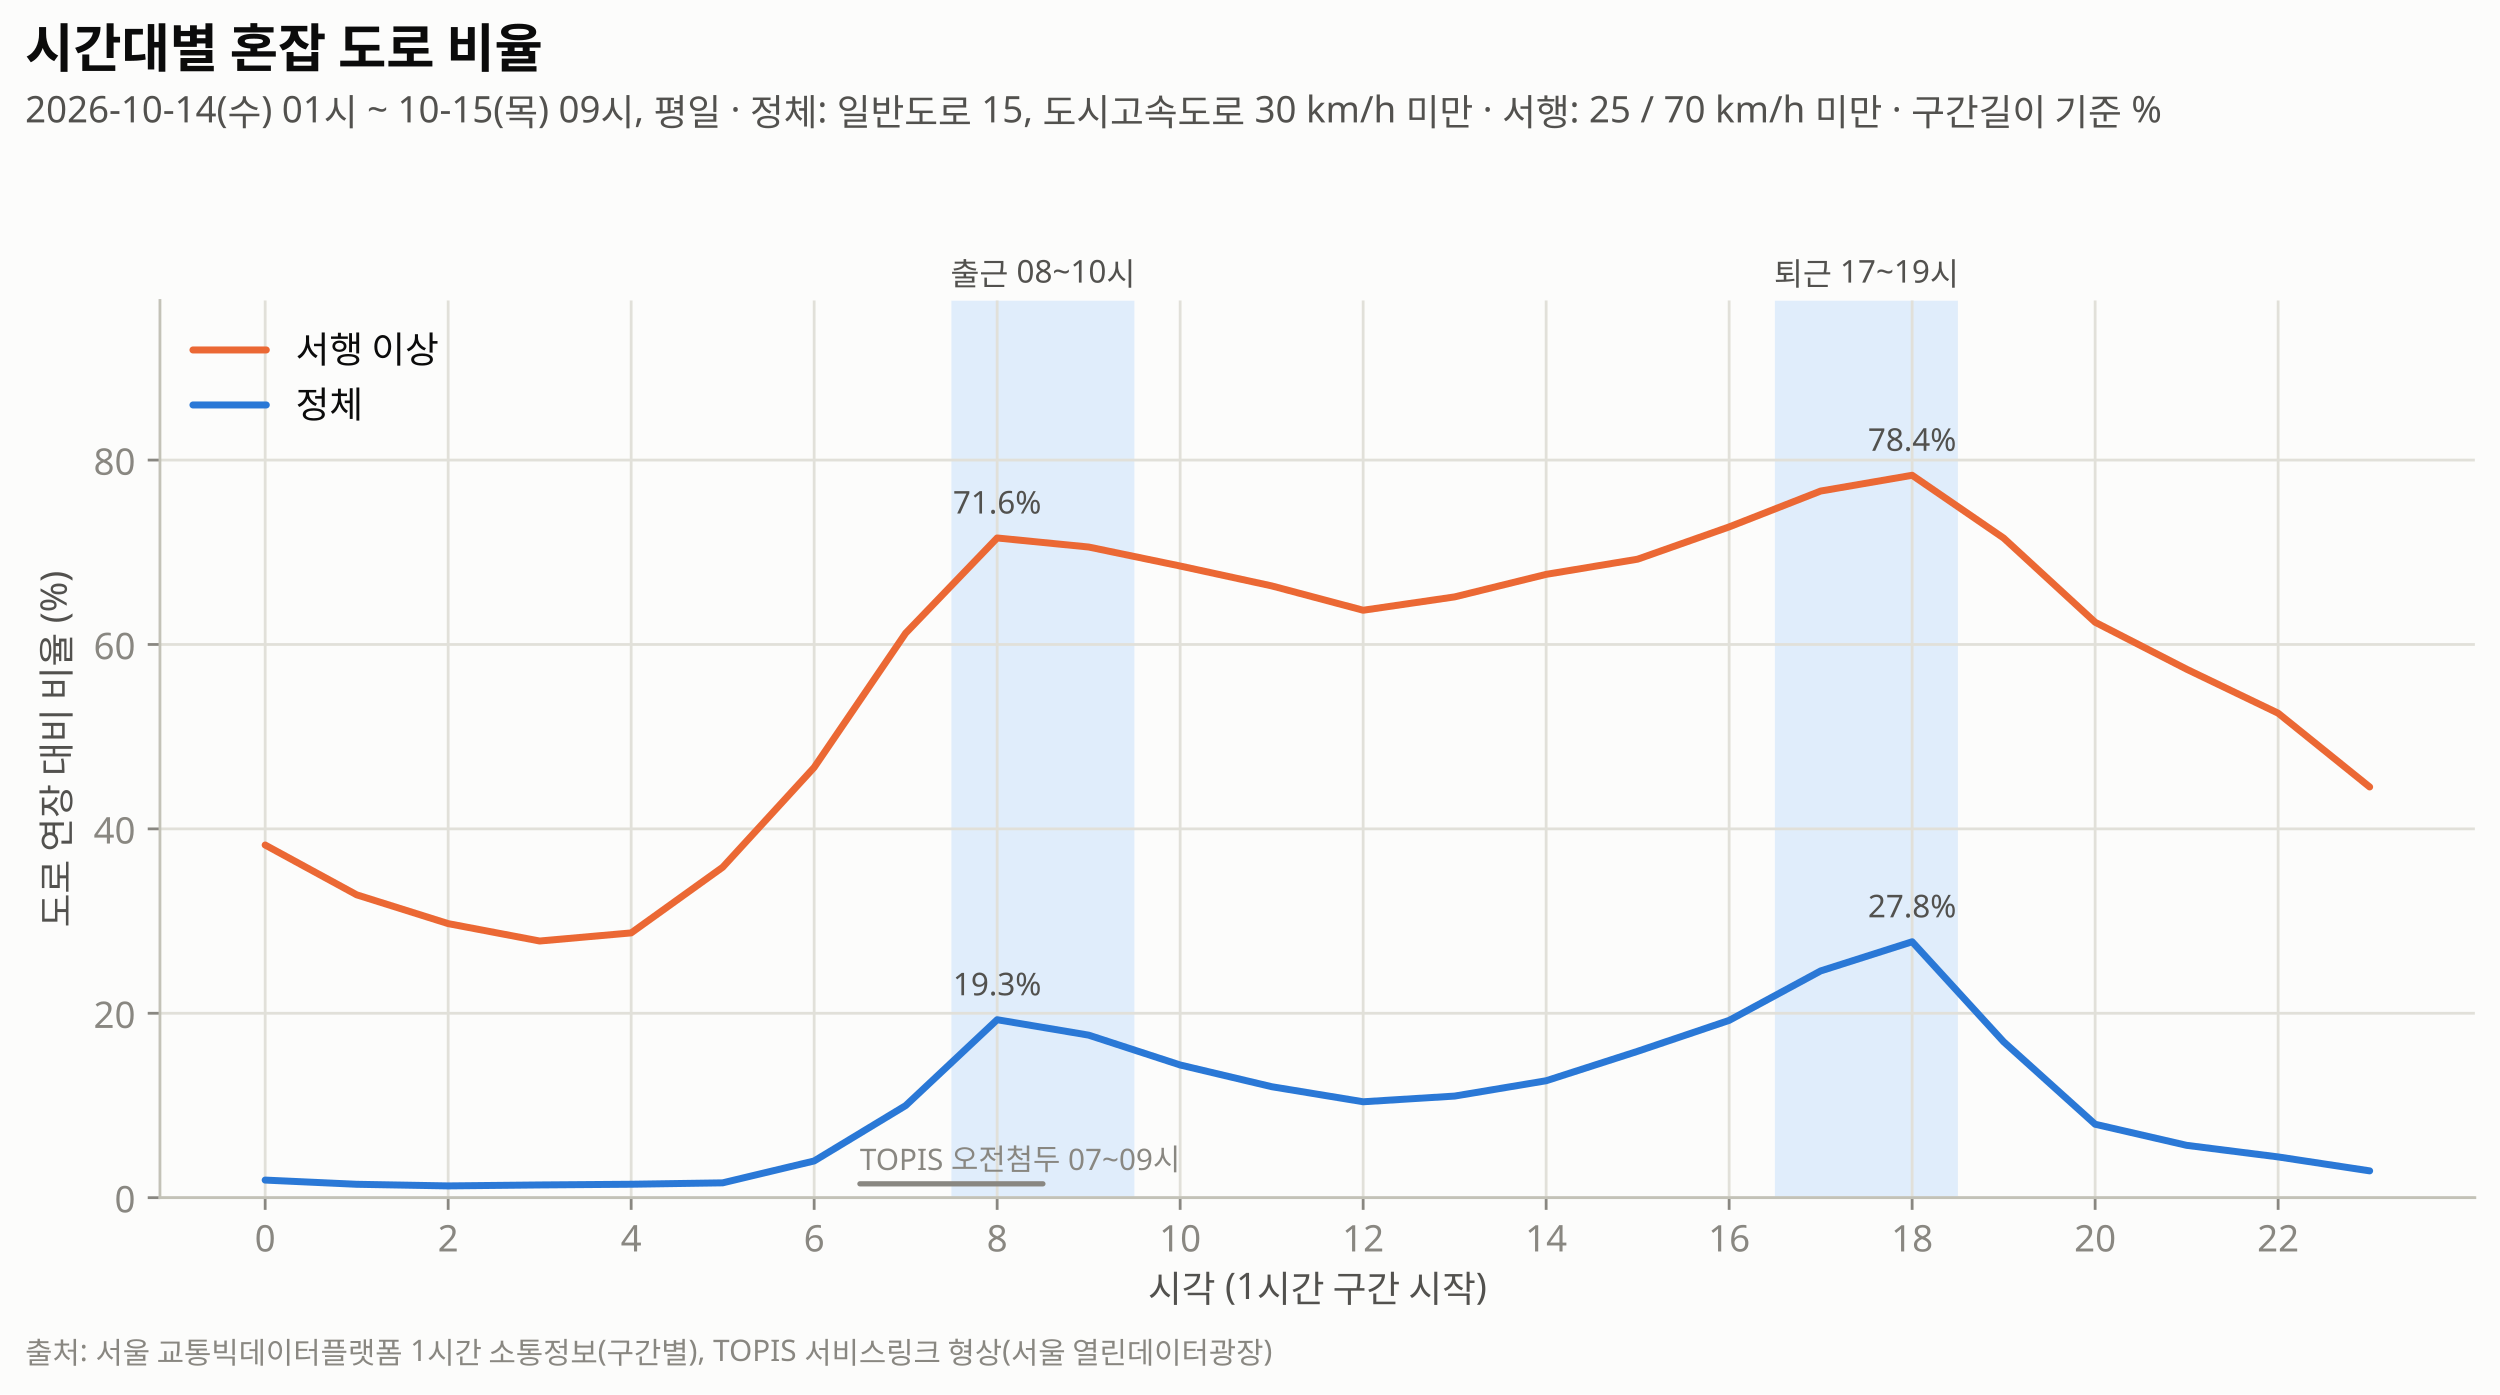
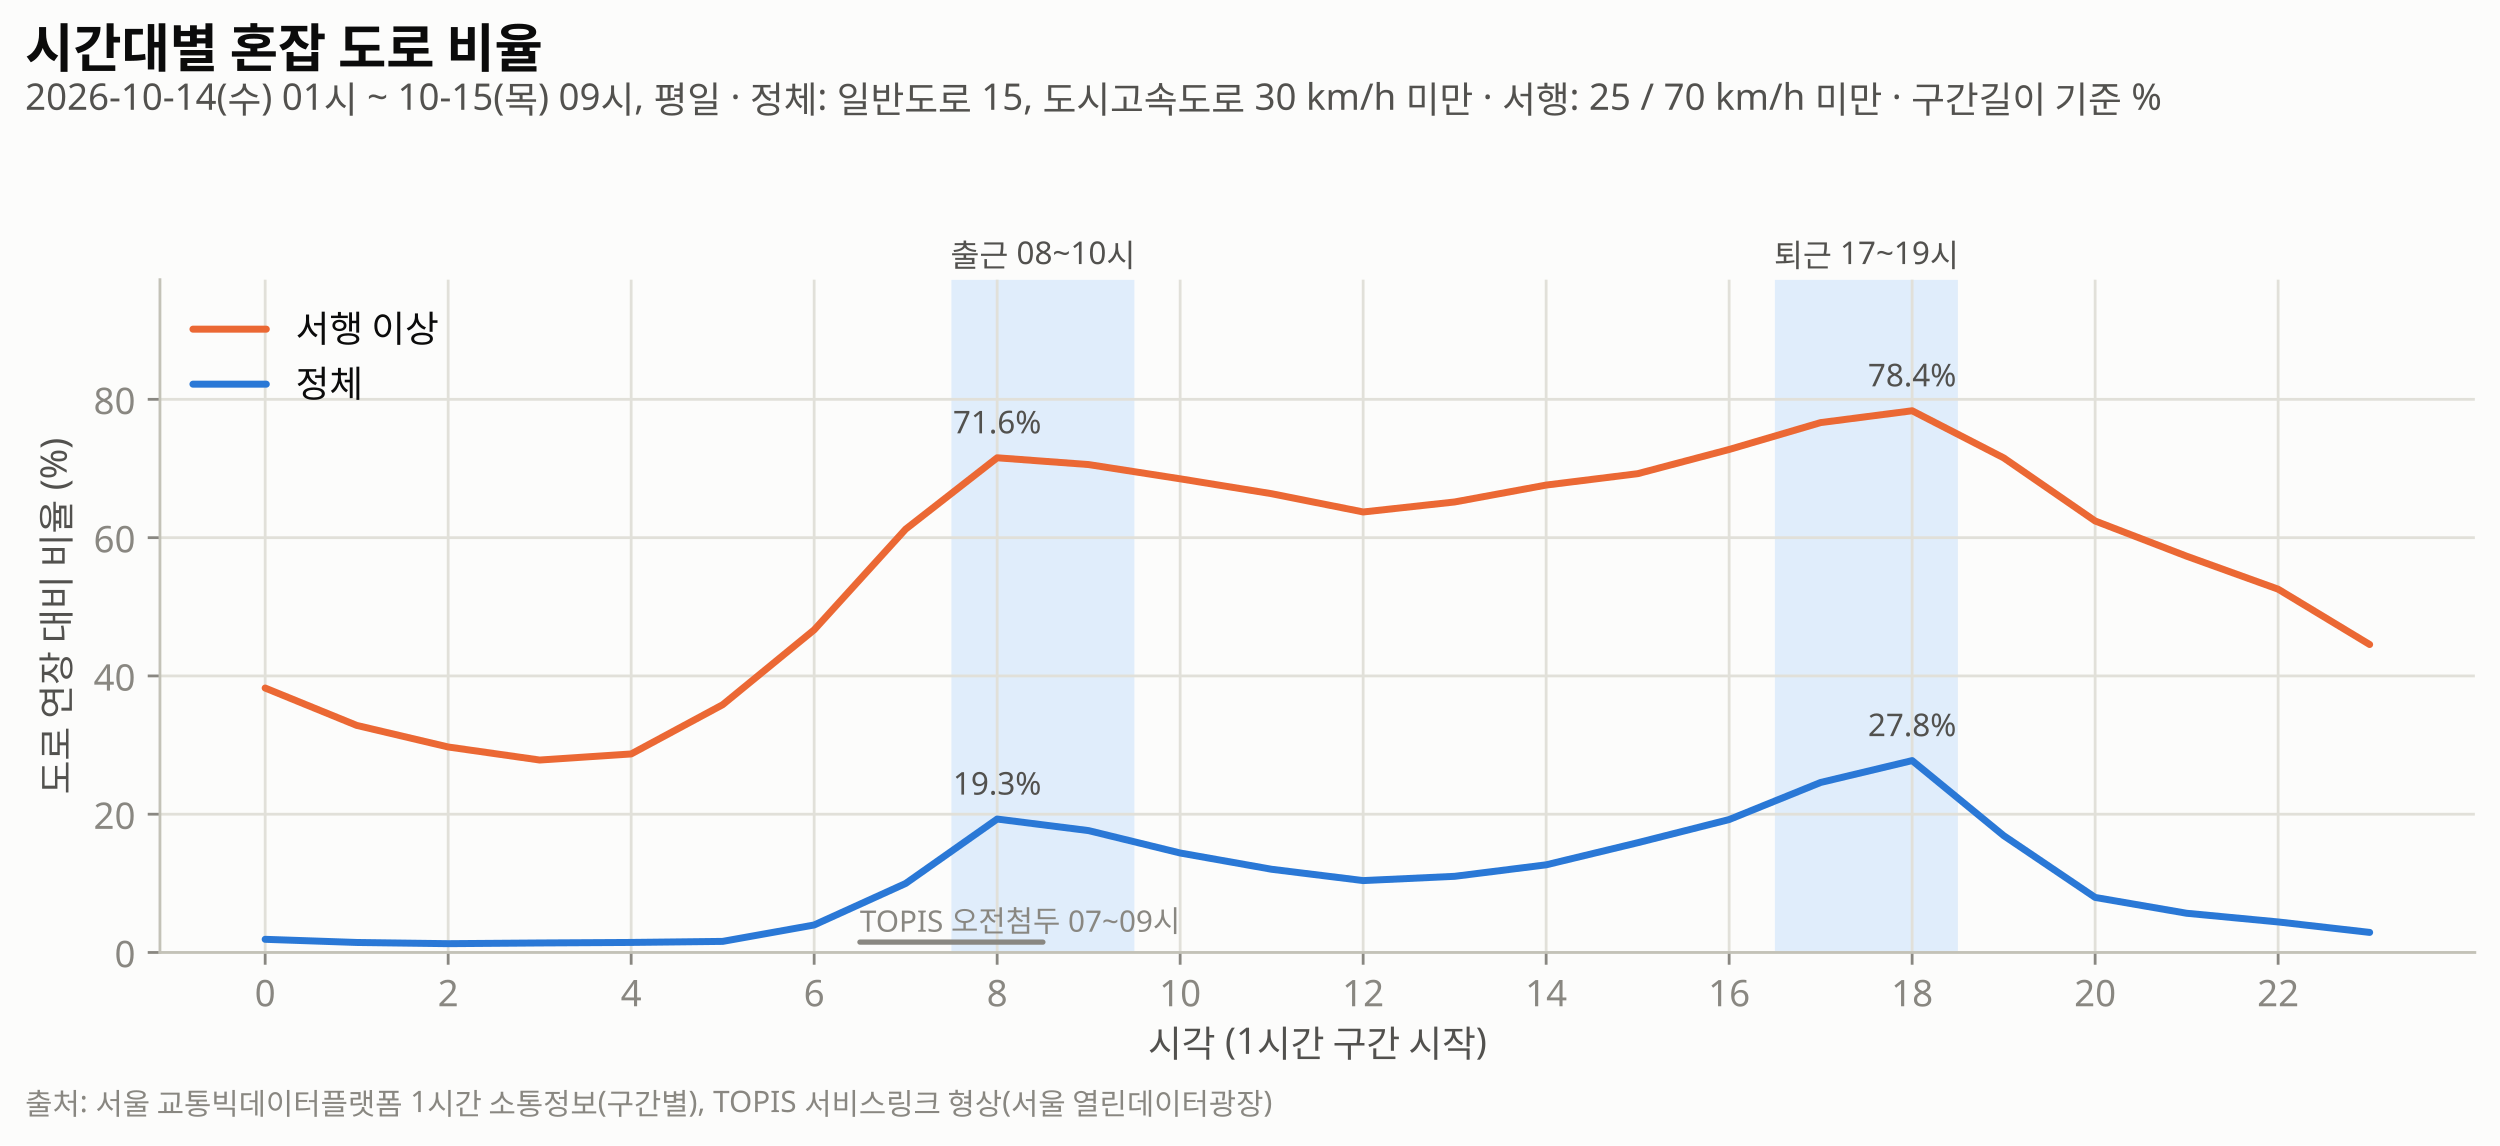
- <svg xmlns="http://www.w3.org/2000/svg" xmlns:xlink="http://www.w3.org/1999/xlink" width="715.86pt" height="399.312pt" viewBox="0 0 715.86 399.312" version="1.1">
+ <svg xmlns="http://www.w3.org/2000/svg" xmlns:xlink="http://www.w3.org/1999/xlink" width="715.86pt" height="328.032pt" viewBox="0 0 715.86 328.032" version="1.1">
  <defs>
    <style type="text/css">*{stroke-linejoin: round; stroke-linecap: butt}</style>
  </defs>
  <g id="figure_1">
    <g id="patch_1">
-       <path d="M 0 399.312  L 715.86 399.312  L 715.86 -0  L 0 -0  z " style="fill: #fcfcfb" />
+       <path d="M 0 328.032  L 715.86 328.032  L 715.86 0  L 0 0  z " style="fill: #fcfcfb" />
    </g>
    <g id="axes_1">
      <g id="patch_2">
-         <path d="M 45.8 342.94  L 708.66 342.94  L 708.66 86.034  L 45.8 86.034  z " style="fill: #fcfcfb" />
+         <path d="M 45.8 272.74  L 708.66 272.74  L 708.66 80.079  L 45.8 80.079  z " style="fill: #fcfcfb" />
      </g>
      <g id="patch_3">
-         <path d="M 272.43 342.94  L 324.83 342.94  L 324.83 86.034  L 272.43 86.034  z " clip-path="url(#p5ab2d3f8eb)" style="fill: #cde2fb; opacity: 0.6" />
+         <path d="M 272.43 272.74  L 324.83 272.74  L 324.83 80.079  L 272.43 80.079  z " clip-path="url(#p3b1c83fe3a)" style="fill: #cde2fb; opacity: 0.6" />
      </g>
      <g id="patch_4">
-         <path d="M 508.23 342.94  L 560.63 342.94  L 560.63 86.034  L 508.23 86.034  z " clip-path="url(#p5ab2d3f8eb)" style="fill: #cde2fb; opacity: 0.6" />
+         <path d="M 508.23 272.74  L 560.63 272.74  L 560.63 80.079  L 508.23 80.079  z " clip-path="url(#p3b1c83fe3a)" style="fill: #cde2fb; opacity: 0.6" />
      </g>
      <g id="matplotlib.axis_1">
        <g id="xtick_1">
          <g id="line2d_1">
-             <path d="M 75.93 342.94  L 75.93 86.034  " clip-path="url(#p5ab2d3f8eb)" style="fill: none; stroke: #e1e0d9; stroke-width: 0.8; stroke-linecap: round" />
+             <path d="M 75.93 272.74  L 75.93 80.079  " clip-path="url(#p3b1c83fe3a)" style="fill: none; stroke: #e1e0d9; stroke-width: 0.8; stroke-linecap: round" />
          </g>
          <g id="line2d_2">
            <defs>
-               <path id="mde8e714278" d="M 0 0  L 0 3.5  " style="stroke: #898781; stroke-width: 0.8" />
+               <path id="m277f0c1dc7" d="M 0 0  L 0 3.5  " style="stroke: #898781; stroke-width: 0.8" />
            </defs>
            <g>
-               <use xlink:href="#mde8e714278" x="75.93" y="342.94" style="fill: #898781; stroke: #898781; stroke-width: 0.8" />
+               <use xlink:href="#m277f0c1dc7" x="75.93" y="272.74" style="fill: #898781; stroke: #898781; stroke-width: 0.8" />
            </g>
          </g>
          <g id="text_1">
-             <text style="font-size: 10.5px; font-family: 'NanumGothic'; text-anchor: middle; fill: #898781" x="75.93" y="358.34" transform="rotate(-0 75.93 358.34)">0</text>
+             <text style="font-size: 10.5px; font-family: 'NanumGothic'; text-anchor: middle; fill: #898781" x="75.93" y="288.14" transform="rotate(-0 75.93 288.14)">0</text>
          </g>
        </g>
        <g id="xtick_2">
          <g id="line2d_3">
-             <path d="M 128.33 342.94  L 128.33 86.034  " clip-path="url(#p5ab2d3f8eb)" style="fill: none; stroke: #e1e0d9; stroke-width: 0.8; stroke-linecap: round" />
+             <path d="M 128.33 272.74  L 128.33 80.079  " clip-path="url(#p3b1c83fe3a)" style="fill: none; stroke: #e1e0d9; stroke-width: 0.8; stroke-linecap: round" />
          </g>
          <g id="line2d_4">
            <g>
-               <use xlink:href="#mde8e714278" x="128.33" y="342.94" style="fill: #898781; stroke: #898781; stroke-width: 0.8" />
+               <use xlink:href="#m277f0c1dc7" x="128.33" y="272.74" style="fill: #898781; stroke: #898781; stroke-width: 0.8" />
            </g>
          </g>
          <g id="text_2">
-             <text style="font-size: 10.5px; font-family: 'NanumGothic'; text-anchor: middle; fill: #898781" x="128.33" y="358.34" transform="rotate(-0 128.33 358.34)">2</text>
+             <text style="font-size: 10.5px; font-family: 'NanumGothic'; text-anchor: middle; fill: #898781" x="128.33" y="288.14" transform="rotate(-0 128.33 288.14)">2</text>
          </g>
        </g>
        <g id="xtick_3">
          <g id="line2d_5">
-             <path d="M 180.73 342.94  L 180.73 86.034  " clip-path="url(#p5ab2d3f8eb)" style="fill: none; stroke: #e1e0d9; stroke-width: 0.8; stroke-linecap: round" />
+             <path d="M 180.73 272.74  L 180.73 80.079  " clip-path="url(#p3b1c83fe3a)" style="fill: none; stroke: #e1e0d9; stroke-width: 0.8; stroke-linecap: round" />
          </g>
          <g id="line2d_6">
            <g>
-               <use xlink:href="#mde8e714278" x="180.73" y="342.94" style="fill: #898781; stroke: #898781; stroke-width: 0.8" />
+               <use xlink:href="#m277f0c1dc7" x="180.73" y="272.74" style="fill: #898781; stroke: #898781; stroke-width: 0.8" />
            </g>
          </g>
          <g id="text_3">
-             <text style="font-size: 10.5px; font-family: 'NanumGothic'; text-anchor: middle; fill: #898781" x="180.73" y="358.34" transform="rotate(-0 180.73 358.34)">4</text>
+             <text style="font-size: 10.5px; font-family: 'NanumGothic'; text-anchor: middle; fill: #898781" x="180.73" y="288.14" transform="rotate(-0 180.73 288.14)">4</text>
          </g>
        </g>
        <g id="xtick_4">
          <g id="line2d_7">
-             <path d="M 233.13 342.94  L 233.13 86.034  " clip-path="url(#p5ab2d3f8eb)" style="fill: none; stroke: #e1e0d9; stroke-width: 0.8; stroke-linecap: round" />
+             <path d="M 233.13 272.74  L 233.13 80.079  " clip-path="url(#p3b1c83fe3a)" style="fill: none; stroke: #e1e0d9; stroke-width: 0.8; stroke-linecap: round" />
          </g>
          <g id="line2d_8">
            <g>
-               <use xlink:href="#mde8e714278" x="233.13" y="342.94" style="fill: #898781; stroke: #898781; stroke-width: 0.8" />
+               <use xlink:href="#m277f0c1dc7" x="233.13" y="272.74" style="fill: #898781; stroke: #898781; stroke-width: 0.8" />
            </g>
          </g>
          <g id="text_4">
-             <text style="font-size: 10.5px; font-family: 'NanumGothic'; text-anchor: middle; fill: #898781" x="233.13" y="358.34" transform="rotate(-0 233.13 358.34)">6</text>
+             <text style="font-size: 10.5px; font-family: 'NanumGothic'; text-anchor: middle; fill: #898781" x="233.13" y="288.14" transform="rotate(-0 233.13 288.14)">6</text>
          </g>
        </g>
        <g id="xtick_5">
          <g id="line2d_9">
-             <path d="M 285.53 342.94  L 285.53 86.034  " clip-path="url(#p5ab2d3f8eb)" style="fill: none; stroke: #e1e0d9; stroke-width: 0.8; stroke-linecap: round" />
+             <path d="M 285.53 272.74  L 285.53 80.079  " clip-path="url(#p3b1c83fe3a)" style="fill: none; stroke: #e1e0d9; stroke-width: 0.8; stroke-linecap: round" />
          </g>
          <g id="line2d_10">
            <g>
-               <use xlink:href="#mde8e714278" x="285.53" y="342.94" style="fill: #898781; stroke: #898781; stroke-width: 0.8" />
+               <use xlink:href="#m277f0c1dc7" x="285.53" y="272.74" style="fill: #898781; stroke: #898781; stroke-width: 0.8" />
            </g>
          </g>
          <g id="text_5">
-             <text style="font-size: 10.5px; font-family: 'NanumGothic'; text-anchor: middle; fill: #898781" x="285.53" y="358.34" transform="rotate(-0 285.53 358.34)">8</text>
+             <text style="font-size: 10.5px; font-family: 'NanumGothic'; text-anchor: middle; fill: #898781" x="285.53" y="288.14" transform="rotate(-0 285.53 288.14)">8</text>
          </g>
        </g>
        <g id="xtick_6">
          <g id="line2d_11">
-             <path d="M 337.93 342.94  L 337.93 86.034  " clip-path="url(#p5ab2d3f8eb)" style="fill: none; stroke: #e1e0d9; stroke-width: 0.8; stroke-linecap: round" />
+             <path d="M 337.93 272.74  L 337.93 80.079  " clip-path="url(#p3b1c83fe3a)" style="fill: none; stroke: #e1e0d9; stroke-width: 0.8; stroke-linecap: round" />
          </g>
          <g id="line2d_12">
            <g>
-               <use xlink:href="#mde8e714278" x="337.93" y="342.94" style="fill: #898781; stroke: #898781; stroke-width: 0.8" />
+               <use xlink:href="#m277f0c1dc7" x="337.93" y="272.74" style="fill: #898781; stroke: #898781; stroke-width: 0.8" />
            </g>
          </g>
          <g id="text_6">
-             <text style="font-size: 10.5px; font-family: 'NanumGothic'; text-anchor: middle; fill: #898781" x="337.93" y="358.34" transform="rotate(-0 337.93 358.34)">10</text>
+             <text style="font-size: 10.5px; font-family: 'NanumGothic'; text-anchor: middle; fill: #898781" x="337.93" y="288.14" transform="rotate(-0 337.93 288.14)">10</text>
          </g>
        </g>
        <g id="xtick_7">
          <g id="line2d_13">
-             <path d="M 390.33 342.94  L 390.33 86.034  " clip-path="url(#p5ab2d3f8eb)" style="fill: none; stroke: #e1e0d9; stroke-width: 0.8; stroke-linecap: round" />
+             <path d="M 390.33 272.74  L 390.33 80.079  " clip-path="url(#p3b1c83fe3a)" style="fill: none; stroke: #e1e0d9; stroke-width: 0.8; stroke-linecap: round" />
          </g>
          <g id="line2d_14">
            <g>
-               <use xlink:href="#mde8e714278" x="390.33" y="342.94" style="fill: #898781; stroke: #898781; stroke-width: 0.8" />
+               <use xlink:href="#m277f0c1dc7" x="390.33" y="272.74" style="fill: #898781; stroke: #898781; stroke-width: 0.8" />
            </g>
          </g>
          <g id="text_7">
-             <text style="font-size: 10.5px; font-family: 'NanumGothic'; text-anchor: middle; fill: #898781" x="390.33" y="358.34" transform="rotate(-0 390.33 358.34)">12</text>
+             <text style="font-size: 10.5px; font-family: 'NanumGothic'; text-anchor: middle; fill: #898781" x="390.33" y="288.14" transform="rotate(-0 390.33 288.14)">12</text>
          </g>
        </g>
        <g id="xtick_8">
          <g id="line2d_15">
-             <path d="M 442.73 342.94  L 442.73 86.034  " clip-path="url(#p5ab2d3f8eb)" style="fill: none; stroke: #e1e0d9; stroke-width: 0.8; stroke-linecap: round" />
+             <path d="M 442.73 272.74  L 442.73 80.079  " clip-path="url(#p3b1c83fe3a)" style="fill: none; stroke: #e1e0d9; stroke-width: 0.8; stroke-linecap: round" />
          </g>
          <g id="line2d_16">
            <g>
-               <use xlink:href="#mde8e714278" x="442.73" y="342.94" style="fill: #898781; stroke: #898781; stroke-width: 0.8" />
+               <use xlink:href="#m277f0c1dc7" x="442.73" y="272.74" style="fill: #898781; stroke: #898781; stroke-width: 0.8" />
            </g>
          </g>
          <g id="text_8">
-             <text style="font-size: 10.5px; font-family: 'NanumGothic'; text-anchor: middle; fill: #898781" x="442.73" y="358.34" transform="rotate(-0 442.73 358.34)">14</text>
+             <text style="font-size: 10.5px; font-family: 'NanumGothic'; text-anchor: middle; fill: #898781" x="442.73" y="288.14" transform="rotate(-0 442.73 288.14)">14</text>
          </g>
        </g>
        <g id="xtick_9">
          <g id="line2d_17">
-             <path d="M 495.13 342.94  L 495.13 86.034  " clip-path="url(#p5ab2d3f8eb)" style="fill: none; stroke: #e1e0d9; stroke-width: 0.8; stroke-linecap: round" />
+             <path d="M 495.13 272.74  L 495.13 80.079  " clip-path="url(#p3b1c83fe3a)" style="fill: none; stroke: #e1e0d9; stroke-width: 0.8; stroke-linecap: round" />
          </g>
          <g id="line2d_18">
            <g>
-               <use xlink:href="#mde8e714278" x="495.13" y="342.94" style="fill: #898781; stroke: #898781; stroke-width: 0.8" />
+               <use xlink:href="#m277f0c1dc7" x="495.13" y="272.74" style="fill: #898781; stroke: #898781; stroke-width: 0.8" />
            </g>
          </g>
          <g id="text_9">
-             <text style="font-size: 10.5px; font-family: 'NanumGothic'; text-anchor: middle; fill: #898781" x="495.13" y="358.34" transform="rotate(-0 495.13 358.34)">16</text>
+             <text style="font-size: 10.5px; font-family: 'NanumGothic'; text-anchor: middle; fill: #898781" x="495.13" y="288.14" transform="rotate(-0 495.13 288.14)">16</text>
          </g>
        </g>
        <g id="xtick_10">
          <g id="line2d_19">
-             <path d="M 547.53 342.94  L 547.53 86.034  " clip-path="url(#p5ab2d3f8eb)" style="fill: none; stroke: #e1e0d9; stroke-width: 0.8; stroke-linecap: round" />
+             <path d="M 547.53 272.74  L 547.53 80.079  " clip-path="url(#p3b1c83fe3a)" style="fill: none; stroke: #e1e0d9; stroke-width: 0.8; stroke-linecap: round" />
          </g>
          <g id="line2d_20">
            <g>
-               <use xlink:href="#mde8e714278" x="547.53" y="342.94" style="fill: #898781; stroke: #898781; stroke-width: 0.8" />
+               <use xlink:href="#m277f0c1dc7" x="547.53" y="272.74" style="fill: #898781; stroke: #898781; stroke-width: 0.8" />
            </g>
          </g>
          <g id="text_10">
-             <text style="font-size: 10.5px; font-family: 'NanumGothic'; text-anchor: middle; fill: #898781" x="547.53" y="358.34" transform="rotate(-0 547.53 358.34)">18</text>
+             <text style="font-size: 10.5px; font-family: 'NanumGothic'; text-anchor: middle; fill: #898781" x="547.53" y="288.14" transform="rotate(-0 547.53 288.14)">18</text>
          </g>
        </g>
        <g id="xtick_11">
          <g id="line2d_21">
-             <path d="M 599.93 342.94  L 599.93 86.034  " clip-path="url(#p5ab2d3f8eb)" style="fill: none; stroke: #e1e0d9; stroke-width: 0.8; stroke-linecap: round" />
+             <path d="M 599.93 272.74  L 599.93 80.079  " clip-path="url(#p3b1c83fe3a)" style="fill: none; stroke: #e1e0d9; stroke-width: 0.8; stroke-linecap: round" />
          </g>
          <g id="line2d_22">
            <g>
-               <use xlink:href="#mde8e714278" x="599.93" y="342.94" style="fill: #898781; stroke: #898781; stroke-width: 0.8" />
+               <use xlink:href="#m277f0c1dc7" x="599.93" y="272.74" style="fill: #898781; stroke: #898781; stroke-width: 0.8" />
            </g>
          </g>
          <g id="text_11">
-             <text style="font-size: 10.5px; font-family: 'NanumGothic'; text-anchor: middle; fill: #898781" x="599.93" y="358.34" transform="rotate(-0 599.93 358.34)">20</text>
+             <text style="font-size: 10.5px; font-family: 'NanumGothic'; text-anchor: middle; fill: #898781" x="599.93" y="288.14" transform="rotate(-0 599.93 288.14)">20</text>
          </g>
        </g>
        <g id="xtick_12">
          <g id="line2d_23">
-             <path d="M 652.33 342.94  L 652.33 86.034  " clip-path="url(#p5ab2d3f8eb)" style="fill: none; stroke: #e1e0d9; stroke-width: 0.8; stroke-linecap: round" />
+             <path d="M 652.33 272.74  L 652.33 80.079  " clip-path="url(#p3b1c83fe3a)" style="fill: none; stroke: #e1e0d9; stroke-width: 0.8; stroke-linecap: round" />
          </g>
          <g id="line2d_24">
            <g>
-               <use xlink:href="#mde8e714278" x="652.33" y="342.94" style="fill: #898781; stroke: #898781; stroke-width: 0.8" />
+               <use xlink:href="#m277f0c1dc7" x="652.33" y="272.74" style="fill: #898781; stroke: #898781; stroke-width: 0.8" />
            </g>
          </g>
          <g id="text_12">
-             <text style="font-size: 10.5px; font-family: 'NanumGothic'; text-anchor: middle; fill: #898781" x="652.33" y="358.34" transform="rotate(-0 652.33 358.34)">22</text>
+             <text style="font-size: 10.5px; font-family: 'NanumGothic'; text-anchor: middle; fill: #898781" x="652.33" y="288.14" transform="rotate(-0 652.33 288.14)">22</text>
          </g>
        </g>
        <g id="text_13">
-           <text style="font-size: 10.5px; font-family: 'NanumGothic'; text-anchor: middle; fill: #52514e" x="377.23" y="372.84" transform="rotate(-0 377.23 372.84)">시각 (1시간 구간 시작)</text>
+           <text style="font-size: 10.5px; font-family: 'NanumGothic'; text-anchor: middle; fill: #52514e" x="377.23" y="302.64" transform="rotate(-0 377.23 302.64)">시각 (1시간 구간 시작)</text>
        </g>
      </g>
      <g id="matplotlib.axis_2">
        <g id="ytick_1">
          <g id="line2d_25">
-             <path d="M 45.8 342.94  L 708.66 342.94  " clip-path="url(#p5ab2d3f8eb)" style="fill: none; stroke: #e1e0d9; stroke-width: 0.8; stroke-linecap: round" />
+             <path d="M 45.8 272.74  L 708.66 272.74  " clip-path="url(#p3b1c83fe3a)" style="fill: none; stroke: #e1e0d9; stroke-width: 0.8; stroke-linecap: round" />
          </g>
          <g id="line2d_26">
            <defs>
-               <path id="md1de2fce32" d="M 0 0  L -3.5 0  " style="stroke: #898781; stroke-width: 0.8" />
+               <path id="m113aed3afc" d="M 0 0  L -3.5 0  " style="stroke: #898781; stroke-width: 0.8" />
            </defs>
            <g>
-               <use xlink:href="#md1de2fce32" x="45.8" y="342.94" style="fill: #898781; stroke: #898781; stroke-width: 0.8" />
+               <use xlink:href="#m113aed3afc" x="45.8" y="272.74" style="fill: #898781; stroke: #898781; stroke-width: 0.8" />
            </g>
          </g>
          <g id="text_14">
-             <text style="font-size: 10.5px; font-family: 'NanumGothic'; text-anchor: end; fill: #898781" x="38.8" y="347.14" transform="rotate(-0 38.8 347.14)">0</text>
+             <text style="font-size: 10.5px; font-family: 'NanumGothic'; text-anchor: end; fill: #898781" x="38.8" y="276.94" transform="rotate(-0 38.8 276.94)">0</text>
          </g>
        </g>
        <g id="ytick_2">
          <g id="line2d_27">
-             <path d="M 45.8 290.14  L 708.66 290.14  " clip-path="url(#p5ab2d3f8eb)" style="fill: none; stroke: #e1e0d9; stroke-width: 0.8; stroke-linecap: round" />
+             <path d="M 45.8 233.144  L 708.66 233.144  " clip-path="url(#p3b1c83fe3a)" style="fill: none; stroke: #e1e0d9; stroke-width: 0.8; stroke-linecap: round" />
          </g>
          <g id="line2d_28">
            <g>
-               <use xlink:href="#md1de2fce32" x="45.8" y="290.14" style="fill: #898781; stroke: #898781; stroke-width: 0.8" />
+               <use xlink:href="#m113aed3afc" x="45.8" y="233.144" style="fill: #898781; stroke: #898781; stroke-width: 0.8" />
            </g>
          </g>
          <g id="text_15">
-             <text style="font-size: 10.5px; font-family: 'NanumGothic'; text-anchor: end; fill: #898781" x="38.8" y="294.34" transform="rotate(-0 38.8 294.3398)">20</text>
+             <text style="font-size: 10.5px; font-family: 'NanumGothic'; text-anchor: end; fill: #898781" x="38.8" y="237.344" transform="rotate(-0 38.8 237.3437)">20</text>
          </g>
        </g>
        <g id="ytick_3">
          <g id="line2d_29">
-             <path d="M 45.8 237.34  L 708.66 237.34  " clip-path="url(#p5ab2d3f8eb)" style="fill: none; stroke: #e1e0d9; stroke-width: 0.8; stroke-linecap: round" />
+             <path d="M 45.8 193.547  L 708.66 193.547  " clip-path="url(#p3b1c83fe3a)" style="fill: none; stroke: #e1e0d9; stroke-width: 0.8; stroke-linecap: round" />
          </g>
          <g id="line2d_30">
            <g>
-               <use xlink:href="#md1de2fce32" x="45.8" y="237.34" style="fill: #898781; stroke: #898781; stroke-width: 0.8" />
+               <use xlink:href="#m113aed3afc" x="45.8" y="193.547" style="fill: #898781; stroke: #898781; stroke-width: 0.8" />
            </g>
          </g>
          <g id="text_16">
-             <text style="font-size: 10.5px; font-family: 'NanumGothic'; text-anchor: end; fill: #898781" x="38.8" y="241.54" transform="rotate(-0 38.8 241.5396)">40</text>
+             <text style="font-size: 10.5px; font-family: 'NanumGothic'; text-anchor: end; fill: #898781" x="38.8" y="197.747" transform="rotate(-0 38.8 197.7475)">40</text>
          </g>
        </g>
        <g id="ytick_4">
          <g id="line2d_31">
-             <path d="M 45.8 184.539  L 708.66 184.539  " clip-path="url(#p5ab2d3f8eb)" style="fill: none; stroke: #e1e0d9; stroke-width: 0.8; stroke-linecap: round" />
+             <path d="M 45.8 153.951  L 708.66 153.951  " clip-path="url(#p3b1c83fe3a)" style="fill: none; stroke: #e1e0d9; stroke-width: 0.8; stroke-linecap: round" />
          </g>
          <g id="line2d_32">
            <g>
-               <use xlink:href="#md1de2fce32" x="45.8" y="184.539" style="fill: #898781; stroke: #898781; stroke-width: 0.8" />
+               <use xlink:href="#m113aed3afc" x="45.8" y="153.951" style="fill: #898781; stroke: #898781; stroke-width: 0.8" />
            </g>
          </g>
          <g id="text_17">
-             <text style="font-size: 10.5px; font-family: 'NanumGothic'; text-anchor: end; fill: #898781" x="38.8" y="188.739" transform="rotate(-0 38.8 188.7393)">60</text>
+             <text style="font-size: 10.5px; font-family: 'NanumGothic'; text-anchor: end; fill: #898781" x="38.8" y="158.151" transform="rotate(-0 38.8 158.1512)">60</text>
          </g>
        </g>
        <g id="ytick_5">
          <g id="line2d_33">
-             <path d="M 45.8 131.739  L 708.66 131.739  " clip-path="url(#p5ab2d3f8eb)" style="fill: none; stroke: #e1e0d9; stroke-width: 0.8; stroke-linecap: round" />
+             <path d="M 45.8 114.355  L 708.66 114.355  " clip-path="url(#p3b1c83fe3a)" style="fill: none; stroke: #e1e0d9; stroke-width: 0.8; stroke-linecap: round" />
          </g>
          <g id="line2d_34">
            <g>
-               <use xlink:href="#md1de2fce32" x="45.8" y="131.739" style="fill: #898781; stroke: #898781; stroke-width: 0.8" />
+               <use xlink:href="#m113aed3afc" x="45.8" y="114.355" style="fill: #898781; stroke: #898781; stroke-width: 0.8" />
            </g>
          </g>
          <g id="text_18">
-             <text style="font-size: 10.5px; font-family: 'NanumGothic'; text-anchor: end; fill: #898781" x="38.8" y="135.939" transform="rotate(-0 38.8 135.9391)">80</text>
+             <text style="font-size: 10.5px; font-family: 'NanumGothic'; text-anchor: end; fill: #898781" x="38.8" y="118.555" transform="rotate(-0 38.8 118.555)">80</text>
          </g>
        </g>
        <g id="text_19">
-           <text style="font-size: 10.5px; font-family: 'NanumGothic'; text-anchor: middle; fill: #52514e" x="19.975" y="214.487" transform="rotate(-90 19.97531 214.4869)">도로 연장 대비 비율 (%)</text>
+           <text style="font-size: 10.5px; font-family: 'NanumGothic'; text-anchor: middle; fill: #52514e" x="19.975" y="176.41" transform="rotate(-90 19.97531 176.4097)">도로 연장 대비 비율 (%)</text>
        </g>
      </g>
      <g id="line2d_35">
-         <path d="M 75.93 241.966  L 102.13 256.228  L 128.33 264.475  L 154.53 269.454  L 180.73 267.131  L 206.93 248.331  L 233.13 219.742  L 259.33 181.296  L 285.53 154.046  L 311.73 156.639  L 337.93 162.076  L 364.13 167.767  L 390.33 174.74  L 416.53 170.915  L 442.73 164.466  L 468.93 160.116  L 495.13 150.874  L 521.33 140.608  L 547.53 136.091  L 573.73 154.073  L 599.93 178.177  L 626.13 191.627  L 652.33 204.219  L 678.53 225.338  " clip-path="url(#p5ab2d3f8eb)" style="fill: none; stroke: #eb6834; stroke-width: 2; stroke-linecap: round" />
+         <path d="M 75.93 197.017  L 102.13 207.712  L 128.33 213.897  L 154.53 217.631  L 180.73 215.889  L 206.93 201.79  L 233.13 180.35  L 259.33 151.519  L 285.53 131.084  L 311.73 133.028  L 337.93 137.106  L 364.13 141.374  L 390.33 146.603  L 416.53 143.734  L 442.73 138.897  L 468.93 135.636  L 495.13 128.705  L 521.33 121.006  L 547.53 117.619  L 573.73 131.104  L 599.93 149.18  L 626.13 159.266  L 652.33 168.71  L 678.53 184.548  " clip-path="url(#p3b1c83fe3a)" style="fill: none; stroke: #eb6834; stroke-width: 2; stroke-linecap: round" />
      </g>
      <g id="line2d_36">
-         <path d="M 75.93 337.909  L 102.13 339.113  L 128.33 339.576  L 154.53 339.302  L 180.73 339.102  L 206.93 338.7  L 233.13 332.433  L 259.33 316.576  L 285.53 291.991  L 311.73 296.407  L 337.93 304.954  L 364.13 311.169  L 390.33 315.484  L 416.53 313.854  L 442.73 309.464  L 468.93 301.03  L 495.13 292.178  L 521.33 278.018  L 547.53 269.667  L 573.73 298.315  L 599.93 321.921  L 626.13 327.962  L 652.33 331.278  L 678.53 335.27  " clip-path="url(#p5ab2d3f8eb)" style="fill: none; stroke: #2a78d6; stroke-width: 2; stroke-linecap: round" />
+         <path d="M 75.93 268.967  L 102.13 269.87  L 128.33 270.217  L 154.53 270.012  L 180.73 269.862  L 206.93 269.56  L 233.13 264.861  L 259.33 252.969  L 285.53 234.532  L 311.73 237.844  L 337.93 244.253  L 364.13 248.914  L 390.33 252.15  L 416.53 250.928  L 442.73 247.635  L 468.93 241.311  L 495.13 234.672  L 521.33 224.053  L 547.53 217.791  L 573.73 239.274  L 599.93 256.977  L 626.13 261.508  L 652.33 263.994  L 678.53 266.988  " clip-path="url(#p3b1c83fe3a)" style="fill: none; stroke: #2a78d6; stroke-width: 2; stroke-linecap: round" />
      </g>
      <g id="line2d_37">
-         <path d="M 246.23 338.98  L 298.63 338.98  " clip-path="url(#p5ab2d3f8eb)" style="fill: none; stroke: #898781; stroke-width: 1.5; stroke-linecap: round" />
+         <path d="M 246.23 269.77  L 298.63 269.77  " clip-path="url(#p3b1c83fe3a)" style="fill: none; stroke: #898781; stroke-width: 1.5; stroke-linecap: round" />
      </g>
      <g id="patch_5">
-         <path d="M 45.8 342.94  L 45.8 86.034  " style="fill: none; stroke: #c3c2b7; stroke-width: 0.8; stroke-linejoin: miter; stroke-linecap: square" />
+         <path d="M 45.8 272.74  L 45.8 80.079  " style="fill: none; stroke: #c3c2b7; stroke-width: 0.8; stroke-linejoin: miter; stroke-linecap: square" />
      </g>
      <g id="patch_6">
-         <path d="M 45.8 342.94  L 708.66 342.94  " style="fill: none; stroke: #c3c2b7; stroke-width: 0.8; stroke-linejoin: miter; stroke-linecap: square" />
+         <path d="M 45.8 272.74  L 708.66 272.74  " style="fill: none; stroke: #c3c2b7; stroke-width: 0.8; stroke-linejoin: miter; stroke-linecap: square" />
      </g>
      <g id="text_20">
-         <text style="font-size: 9px; font-family: 'NanumGothic'; text-anchor: middle; fill: #52514e" x="298.63" y="81.665" transform="rotate(-0 298.63 81.6647)">출근 08~10시</text>
+         <text style="font-size: 9px; font-family: 'NanumGothic'; text-anchor: middle; fill: #52514e" x="298.63" y="76.353" transform="rotate(-0 298.63 76.35275)">출근 08~10시</text>
      </g>
      <g id="text_21">
-         <text style="font-size: 9px; font-family: 'NanumGothic'; text-anchor: middle; fill: #52514e" x="534.43" y="81.665" transform="rotate(-0 534.43 81.6647)">퇴근 17~19시</text>
+         <text style="font-size: 9px; font-family: 'NanumGothic'; text-anchor: middle; fill: #52514e" x="534.43" y="76.353" transform="rotate(-0 534.43 76.35275)">퇴근 17~19시</text>
      </g>
      <g id="text_22">
-         <text style="font-size: 8.5px; font-family: 'NanumGothic'; text-anchor: start; fill: #898781" x="246.23" y="335.02" transform="rotate(-0 246.23 335.02)">TOPIS 오전첨두 07~09시</text>
+         <text style="font-size: 8.5px; font-family: 'NanumGothic'; text-anchor: start; fill: #898781" x="246.23" y="266.801" transform="rotate(-0 246.23 266.8006)">TOPIS 오전첨두 07~09시</text>
      </g>
      <g id="text_23">
-         <text style="font-size: 9px; font-family: 'NanumGothic'; text-anchor: middle; fill: #52514e" x="285.53" y="147.046" transform="rotate(-0 285.53 147.0465)">71.6%</text>
+         <text style="font-size: 9px; font-family: 'NanumGothic'; text-anchor: middle; fill: #52514e" x="285.53" y="124.084" transform="rotate(-0 285.53 124.0838)">71.6%</text>
      </g>
      <g id="text_24">
-         <text style="font-size: 9px; font-family: 'NanumGothic'; text-anchor: middle; fill: #52514e" x="547.53" y="129.091" transform="rotate(-0 547.53 129.0912)">78.4%</text>
+         <text style="font-size: 9px; font-family: 'NanumGothic'; text-anchor: middle; fill: #52514e" x="547.53" y="110.619" transform="rotate(-0 547.53 110.6187)">78.4%</text>
      </g>
      <g id="text_25">
-         <text style="font-size: 9px; font-family: 'NanumGothic'; text-anchor: middle; fill: #52514e" x="285.53" y="284.991" transform="rotate(-0 285.53 284.9912)">19.3%</text>
+         <text style="font-size: 9px; font-family: 'NanumGothic'; text-anchor: middle; fill: #52514e" x="285.53" y="227.532" transform="rotate(-0 285.53 227.5321)">19.3%</text>
      </g>
      <g id="text_26">
-         <text style="font-size: 9px; font-family: 'NanumGothic'; text-anchor: middle; fill: #52514e" x="547.53" y="262.667" transform="rotate(-0 547.53 262.6669)">27.8%</text>
+         <text style="font-size: 9px; font-family: 'NanumGothic'; text-anchor: middle; fill: #52514e" x="547.53" y="210.791" transform="rotate(-0 547.53 210.7906)">27.8%</text>
      </g>
      <g id="legend_1">
        <g id="line2d_38">
-           <path d="M 55.25 100.209  L 65.75 100.209  L 76.25 100.209  " style="fill: none; stroke: #eb6834; stroke-width: 2; stroke-linecap: round" />
+           <path d="M 55.25 94.254  L 65.75 94.254  L 76.25 94.254  " style="fill: none; stroke: #eb6834; stroke-width: 2; stroke-linecap: round" />
        </g>
        <g id="text_27">
-           <text style="font-size: 10.5px; font-family: 'NanumGothic'; text-anchor: start; fill: #0b0b0b" x="84.65" y="103.884" transform="rotate(-0 84.65 103.8838)">서행 이상</text>
+           <text style="font-size: 10.5px; font-family: 'NanumGothic'; text-anchor: start; fill: #0b0b0b" x="84.65" y="97.929" transform="rotate(-0 84.65 97.92936)">서행 이상</text>
        </g>
        <g id="line2d_39">
-           <path d="M 55.25 115.959  L 65.75 115.959  L 76.25 115.959  " style="fill: none; stroke: #2a78d6; stroke-width: 2; stroke-linecap: round" />
+           <path d="M 55.25 110.004  L 65.75 110.004  L 76.25 110.004  " style="fill: none; stroke: #2a78d6; stroke-width: 2; stroke-linecap: round" />
        </g>
        <g id="text_28">
-           <text style="font-size: 10.5px; font-family: 'NanumGothic'; text-anchor: start; fill: #0b0b0b" x="84.65" y="119.634" transform="rotate(-0 84.65 119.6338)">정체</text>
+           <text style="font-size: 10.5px; font-family: 'NanumGothic'; text-anchor: start; fill: #0b0b0b" x="84.65" y="113.679" transform="rotate(-0 84.65 113.6794)">정체</text>
        </g>
      </g>
    </g>
    <g id="text_29">
      <text style="font-weight: 700; font-size: 15px; font-family: 'NanumGothic'; text-anchor: start; fill: #0b0b0b" x="7.2" y="19.23" transform="rotate(-0 7.2 19.23047)">시간대별 혼잡 도로 비율</text>
    </g>
    <g id="text_30">
-       <text style="font-size: 10.5px; font-family: 'NanumGothic'; text-anchor: start; fill: #52514e" x="7.2" y="35.04" transform="rotate(-0 7.2 35.04)">2026-10-14(수) 01시 ~ 10-15(목) 09시, 평일 · 정체: 일반도로 15, 도시고속도로 30 km/h 미만 · 서행: 25 / 70 km/h 미만 · 구간길이 기준 %</text>
+       <text style="font-size: 10.5px; font-family: 'NanumGothic'; text-anchor: start; fill: #52514e" x="7.2" y="31.44" transform="rotate(-0 7.2 31.44)">2026-10-14(수) 01시 ~ 10-15(목) 09시, 평일 · 정체: 일반도로 15, 도시고속도로 30 km/h 미만 · 서행: 25 / 70 km/h 미만 · 구간길이 기준 %</text>
    </g>
    <g id="text_31">
-       <text style="font-size: 8.5px; font-family: 'NanumGothic'; text-anchor: start; fill: #898781" x="7.2" y="390.412" transform="rotate(-0 7.2 390.412)">출처: 서울 교통빅데이터플랫폼 1시간 소통정보(구간별), TOPIS 서비스링크 형상(서울 열린데이터광장)</text>
+       <text style="font-size: 8.5px; font-family: 'NanumGothic'; text-anchor: start; fill: #898781" x="7.2" y="319.132" transform="rotate(-0 7.2 319.132)">출처: 서울 교통빅데이터플랫폼 1시간 소통정보(구간별), TOPIS 서비스링크 형상(서울 열린데이터광장)</text>
    </g>
  </g>
  <defs>
-     <clipPath id="p5ab2d3f8eb">
-       <rect x="45.8" y="86.034" width="662.86" height="256.906" />
+     <clipPath id="p3b1c83fe3a">
+       <rect x="45.8" y="80.079" width="662.86" height="192.661" />
    </clipPath>
  </defs>
</svg>
